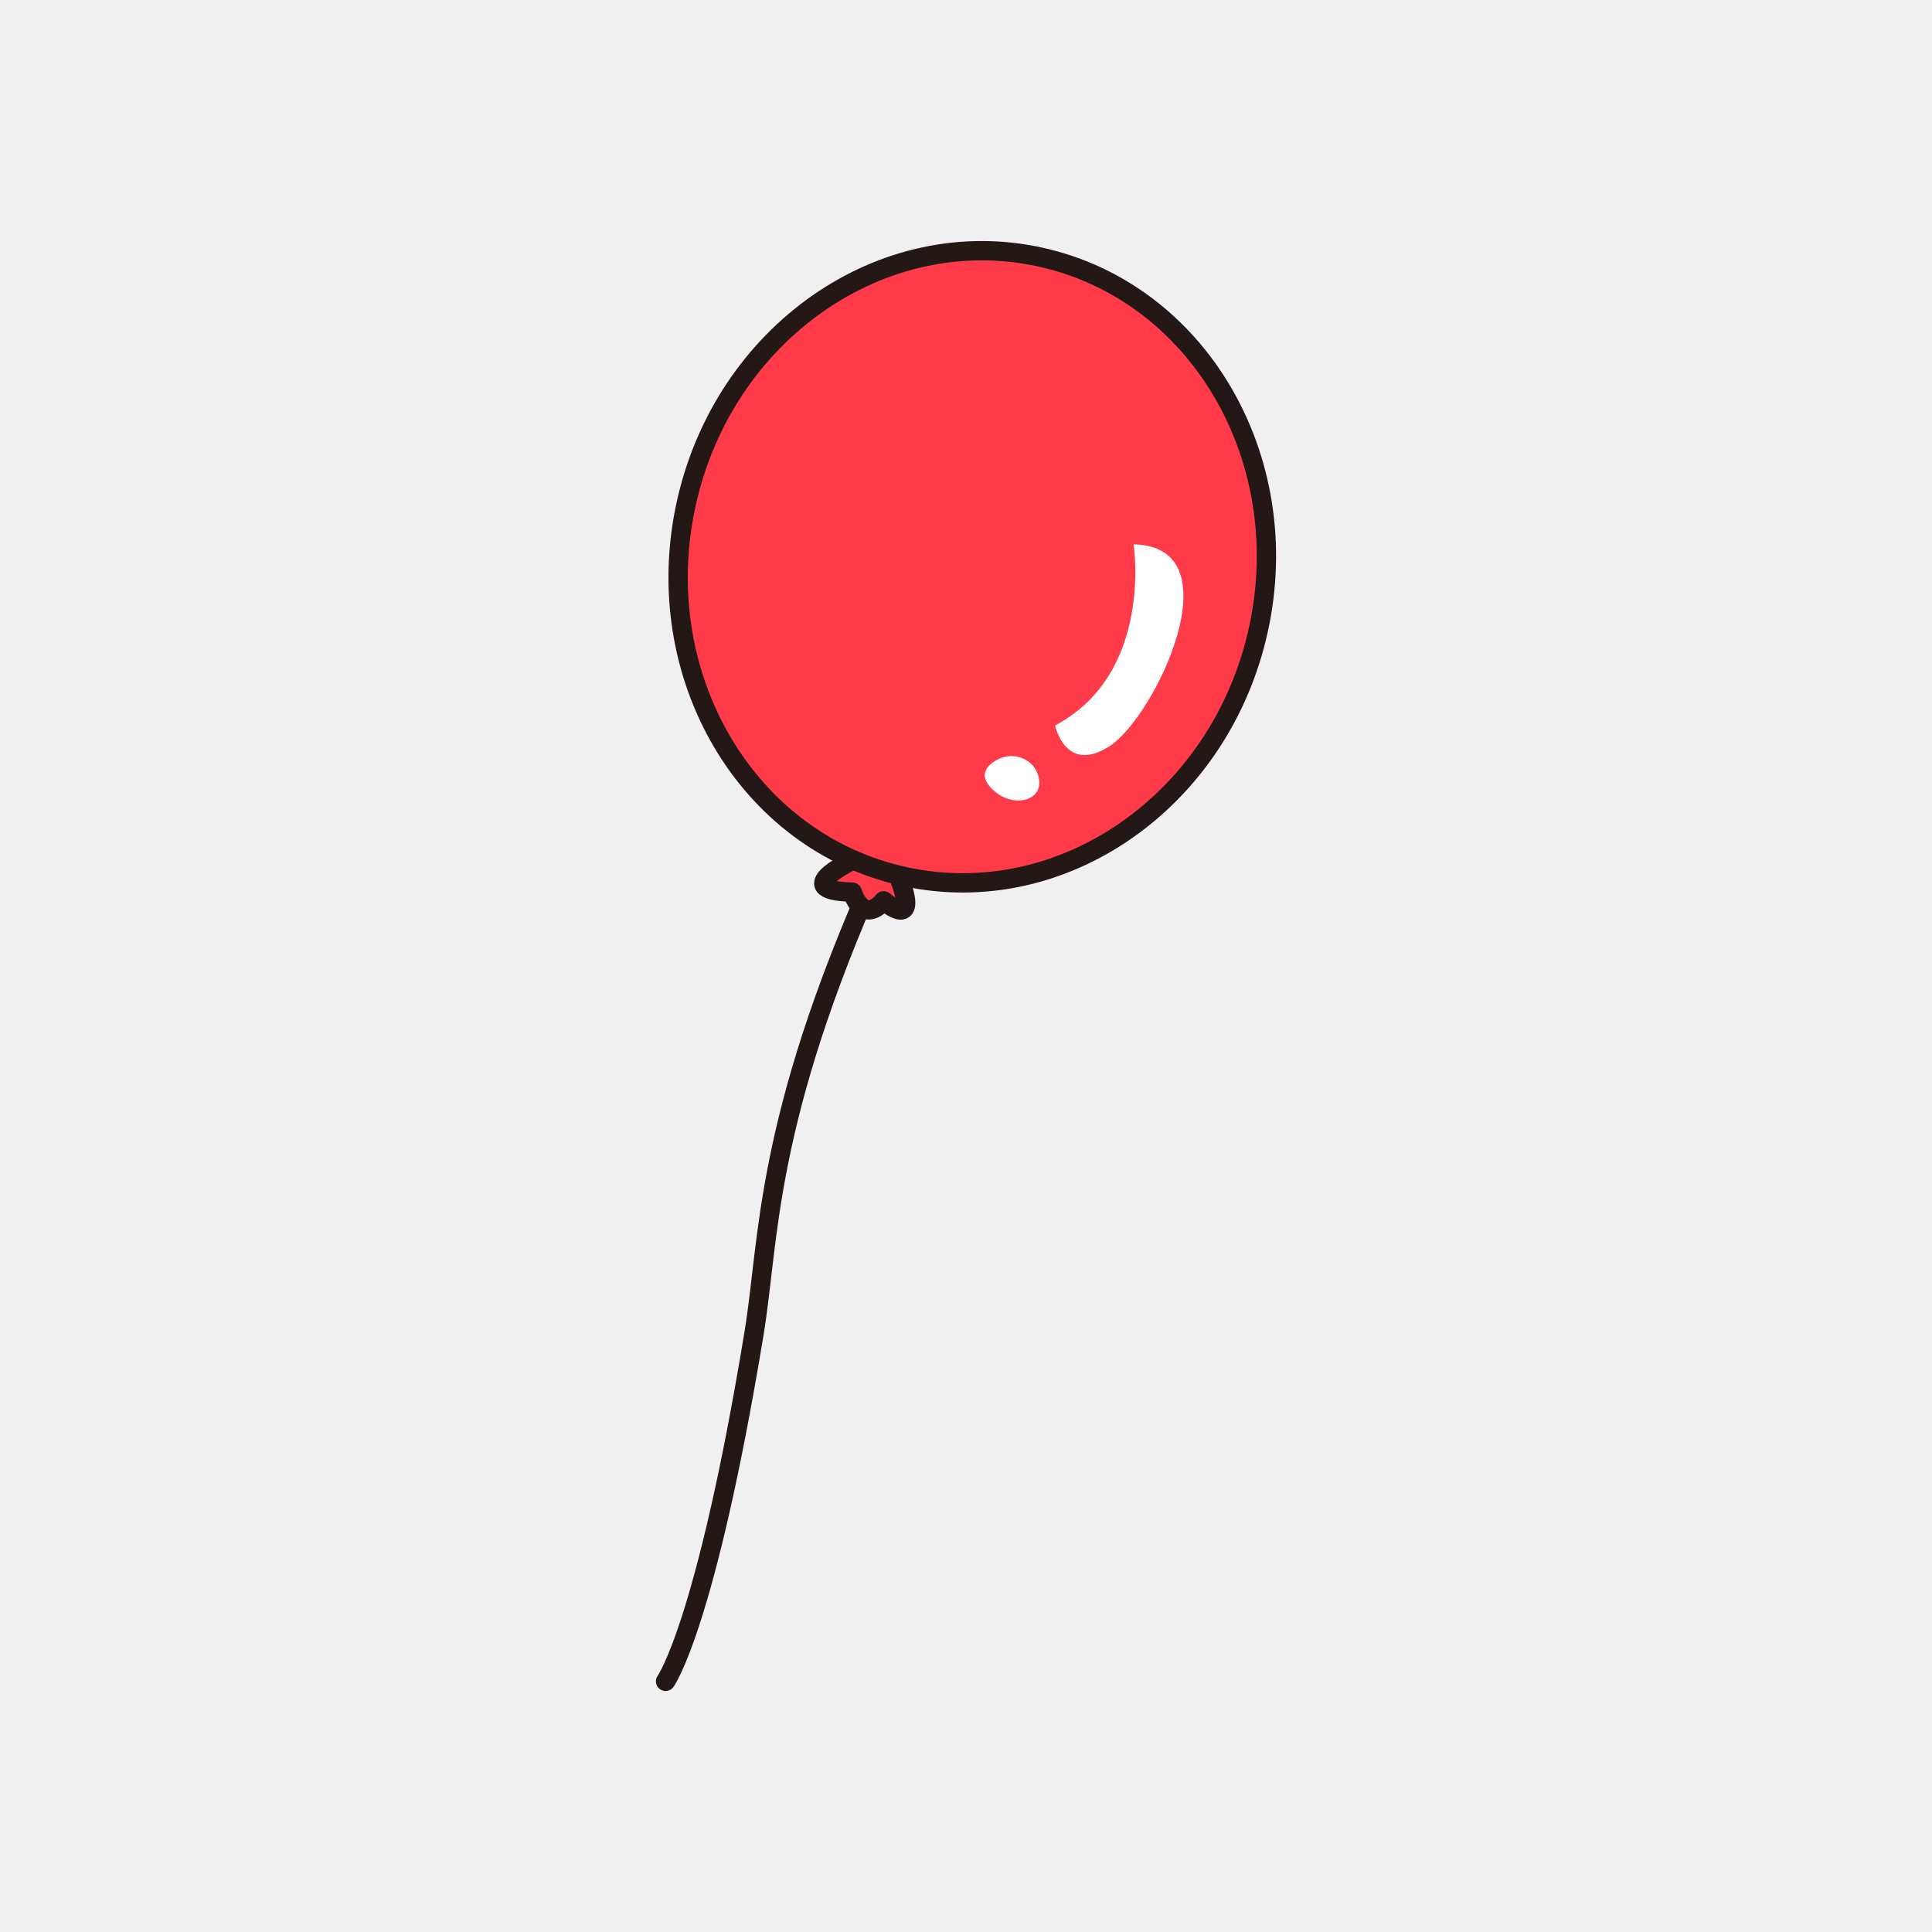
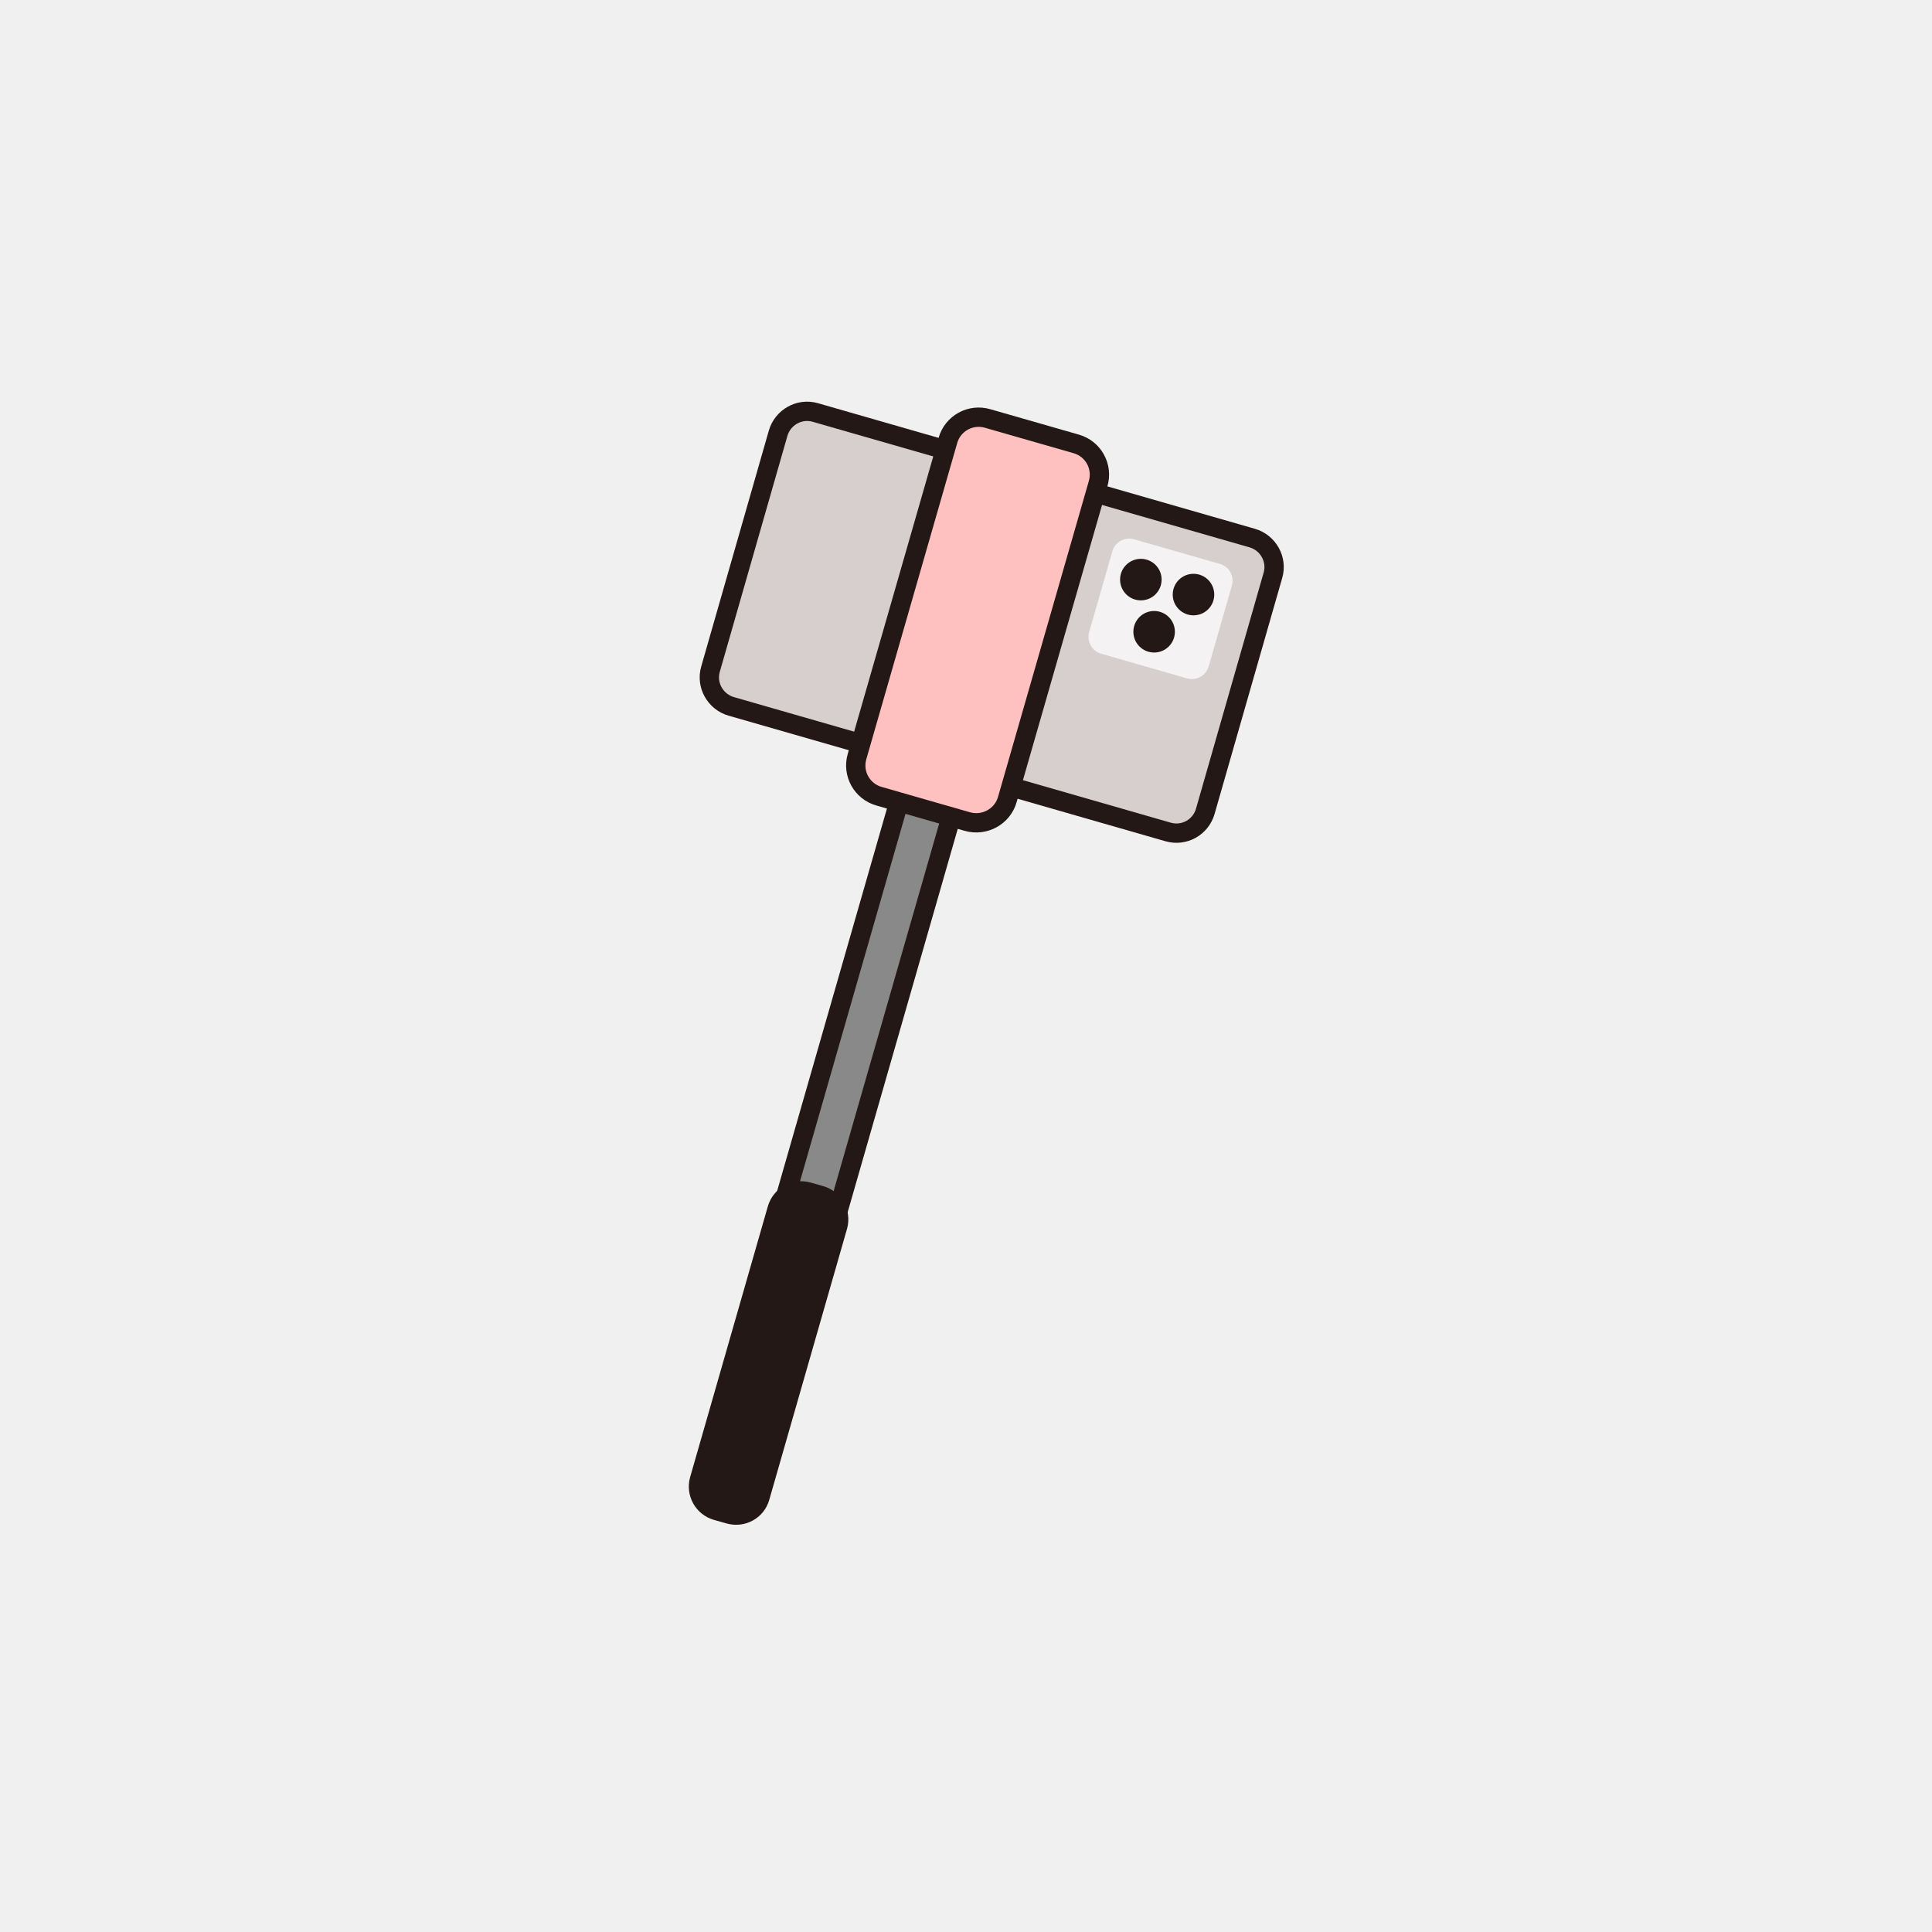
<svg xmlns="http://www.w3.org/2000/svg" version="1.1" id="레이어_1" x="0px" y="0px" viewBox="0 0 800 800" style="enable-background:new 0 0 800 800;" xml:space="preserve">
  <style type="text/css">
- 	.st0{fill:none;stroke:#231815;stroke-width:8;stroke-linecap:round;stroke-linejoin:round;stroke-miterlimit:10;}
- 	.st1{fill:#FF3B4A;stroke:#231815;stroke-width:8;stroke-linecap:round;stroke-linejoin:round;stroke-miterlimit:10;}
- 	.st2{fill:#FFFFFF;}
+ 	.st0{fill:#D6CFCE;stroke:#231815;stroke-width:8;stroke-linecap:round;stroke-linejoin:round;stroke-miterlimit:10;}
+ 	.st1{fill:#F4F2F2;}
+ 	.st2{fill:#231815;}
+ 	.st3{fill:#898989;stroke:#231815;stroke-width:8;stroke-linecap:round;stroke-linejoin:round;stroke-miterlimit:9.999;}
+ 	.st4{fill:#231815;stroke:#231815;stroke-width:8;stroke-linecap:round;stroke-linejoin:round;stroke-miterlimit:10;}
+ 	.st5{fill:#FFC0C0;stroke:#231815;stroke-width:8;stroke-linecap:round;stroke-linejoin:round;stroke-miterlimit:10;}
</style>
-   <g id="풍선">
-     <path class="st0" d="M275.6,696.2c0,0,16.6-22.6,36.6-143.9c6.5-39.4,4-87.5,51-192.4" />
-     <path class="st1" d="M356.1,354.7c0,0-31.5,14.1-3.2,14.7c0,0,4.2,13.8,13,3.6c0,0,16.9,14.8,4.7-13.8L356.1,354.7z" />
-     <ellipse transform="matrix(0.2141 -0.9768 0.9768 0.2141 87.1452 577.706)" class="st1" cx="402.6" cy="234.7" rx="131.3" ry="121.3" />
-     <path class="st2" d="M469.4,225.4c0,0,8.4,53.3-32.5,75c0,0,4.3,20.6,22.8,8.4C478.2,296.7,512.1,226.3,469.4,225.4z" />
-     <path class="st2" d="M430.1,321.9c-1.7-7.7-10.6-11.1-17.4-7.2c-4.4,2.5-7.4,6.4-2.1,11.8C418.8,335,432.4,332,430.1,321.9z" />
+   <g id="셀카봉">
+     <g>
+       <path class="st0" d="M483.7,344.5l-180.9-52c-6.6-1.9-10.5-8.8-8.6-15.4l28-97.7c1.9-6.6,8.8-10.5,15.4-8.6l180.9,52    c6.6,1.9,10.5,8.8,8.6,15.4l-28,97.7C497.2,342.6,490.3,346.4,483.7,344.5z" />
+       <path class="st1" d="M491.5,280.9L456,270.7c-3.9-1.1-6.1-5.1-5-9l9.6-33.4c1.1-3.9,5.1-6.1,9-5l35.5,10.2c3.9,1.1,6.1,5.1,5,9    l-9.6,33.4C499.4,279.8,495.4,282,491.5,280.9z" />
+       <circle class="st2" cx="472.4" cy="240" r="8.6" />
+       <circle class="st2" cx="494.2" cy="246.2" r="8.6" />
+       <circle class="st2" cx="477.9" cy="261.6" r="8.6" />
+     </g>
+     <rect x="232.5" y="425.8" transform="matrix(0.276 -0.9612 0.9612 0.276 -163.946 656.411)" class="st3" width="242.5" height="22.5" />
+     <path class="st4" d="M302,627l-5.3-1.5c-5.5-1.6-8.6-7.3-7.1-12.7l32.2-112.2c1.6-5.5,7.3-8.6,12.7-7.1l5.3,1.5   c5.5,1.6,8.6,7.3,7.1,12.7l-32.2,112.2C313.2,625.4,307.5,628.5,302,627z" />
+     <path class="st5" d="M400.6,340.2L364,329.7c-7.1-2-11.2-9.4-9.1-16.5l37.6-130.8c2-7.1,9.4-11.2,16.5-9.1l36.6,10.5   c7.1,2,11.2,9.4,9.1,16.5l-37.6,130.8C415.1,338.1,407.7,342.2,400.6,340.2z" />
  </g>
</svg>
